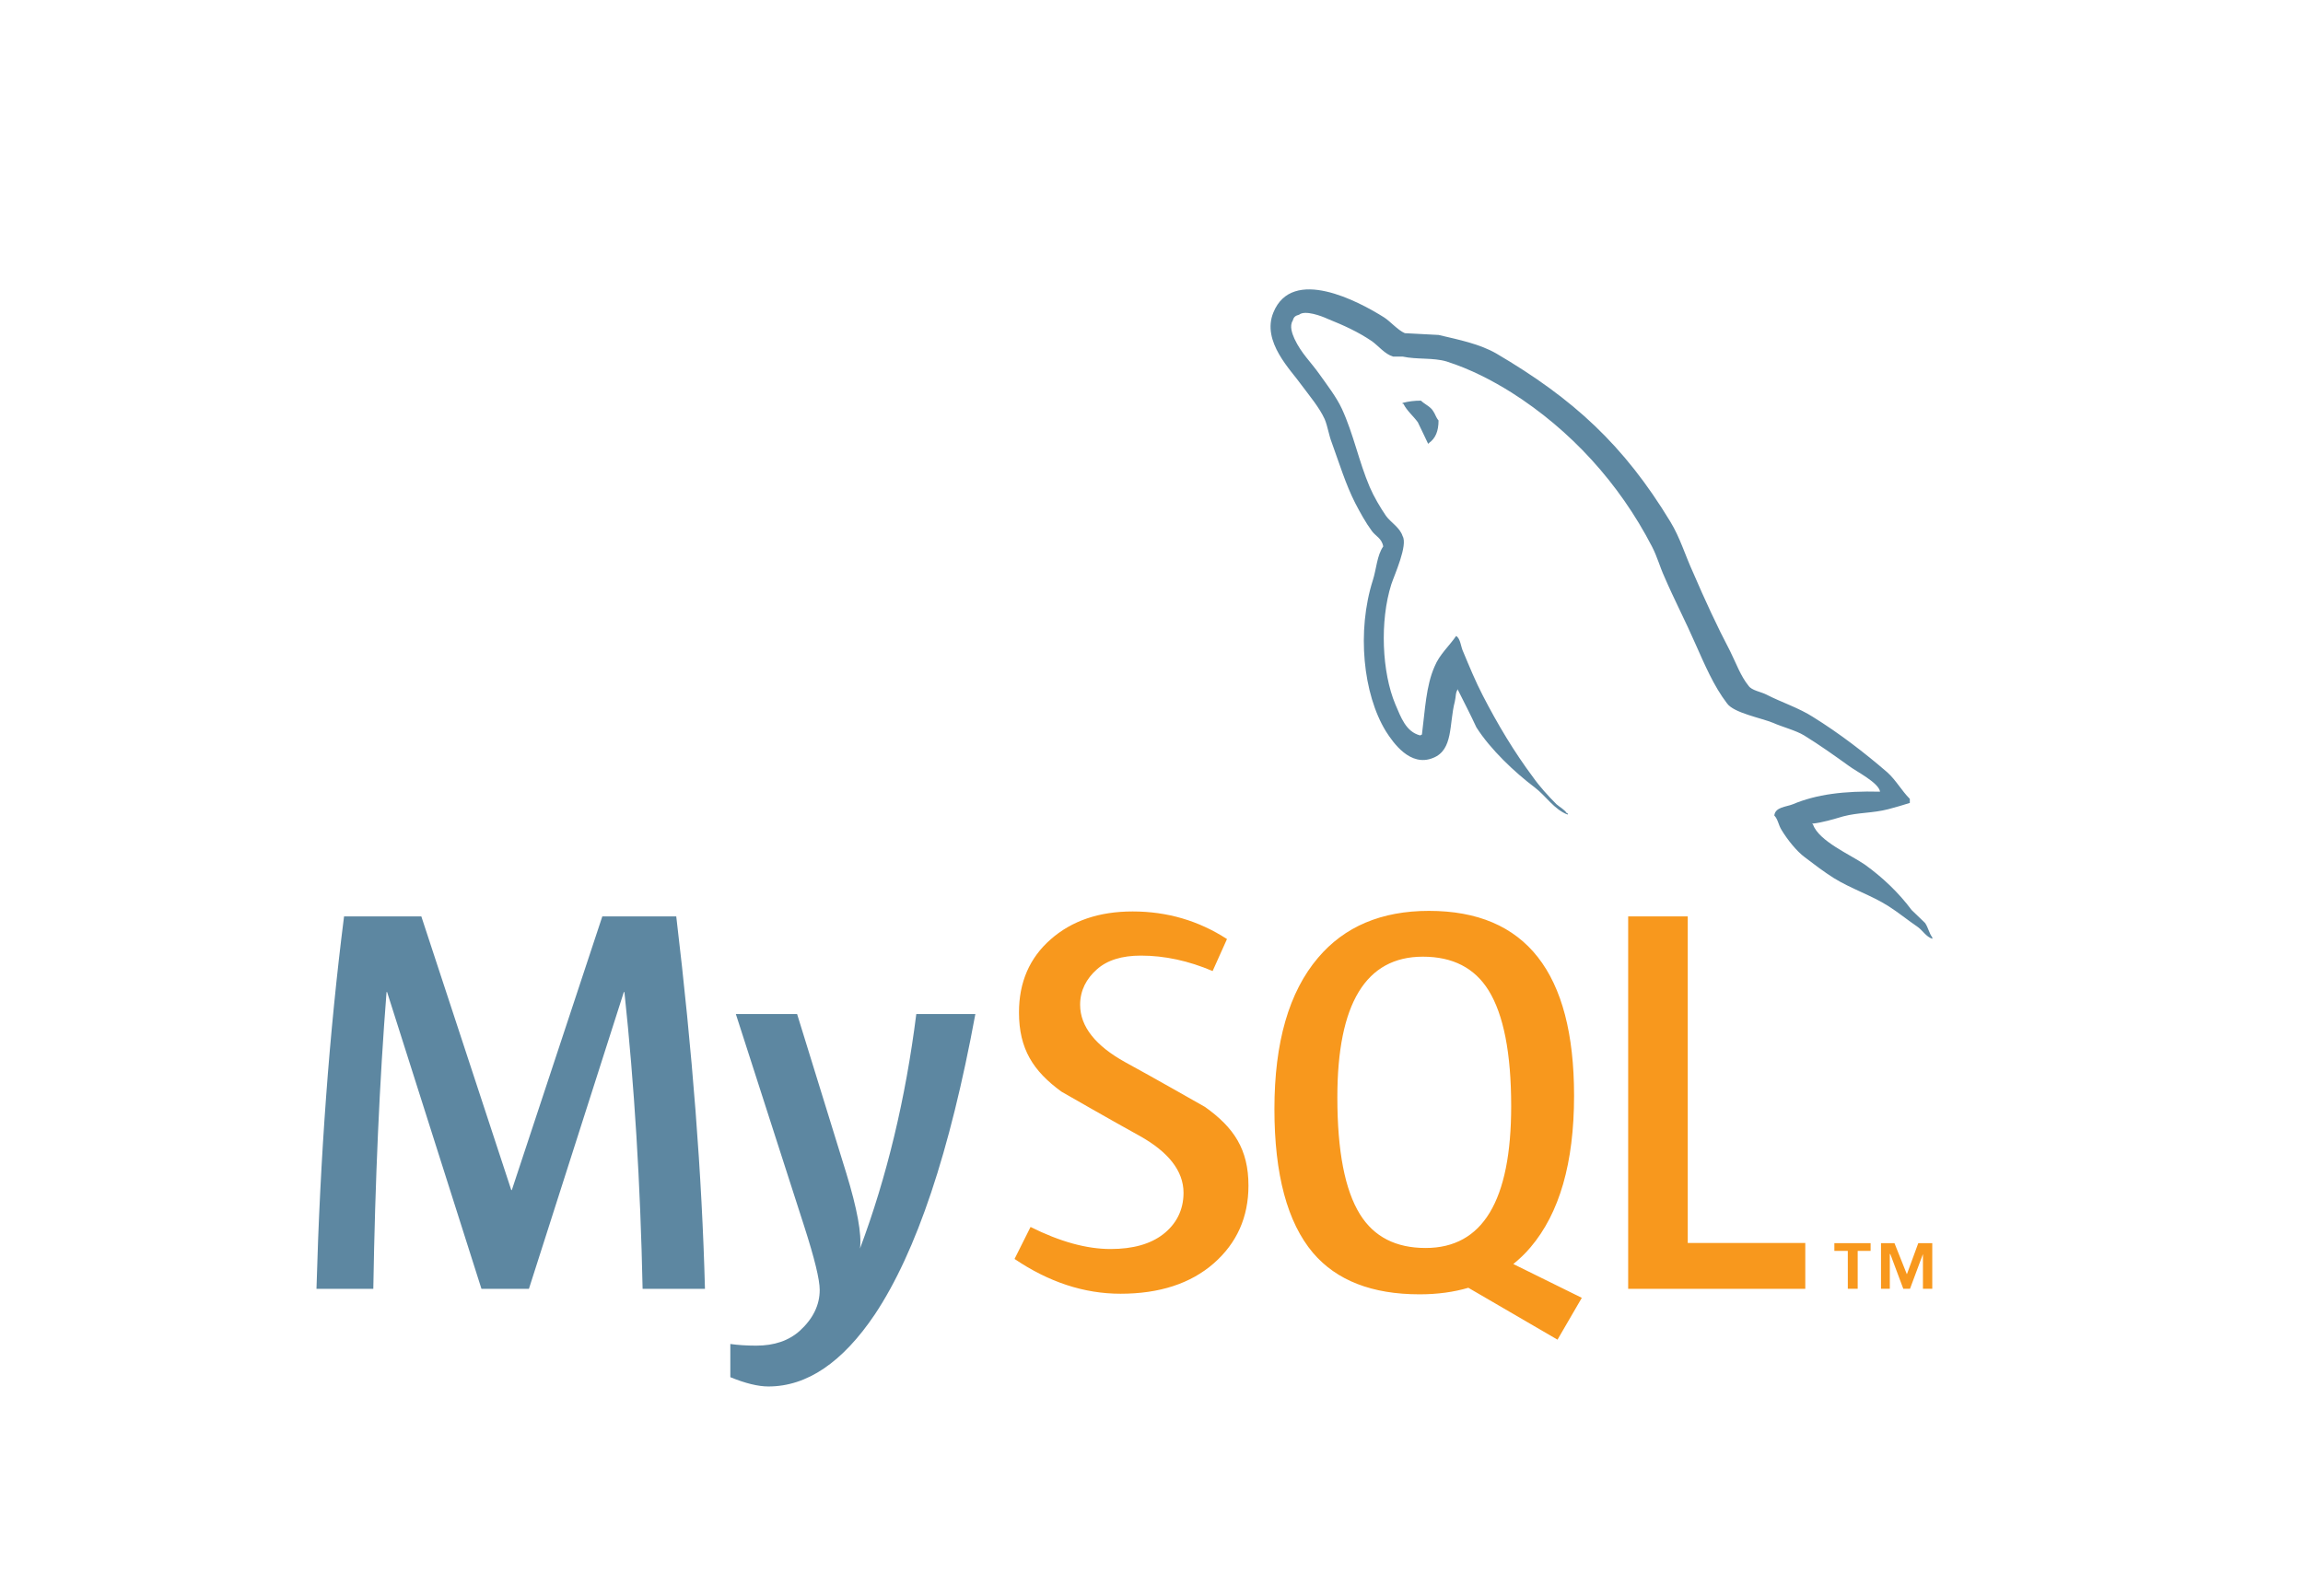
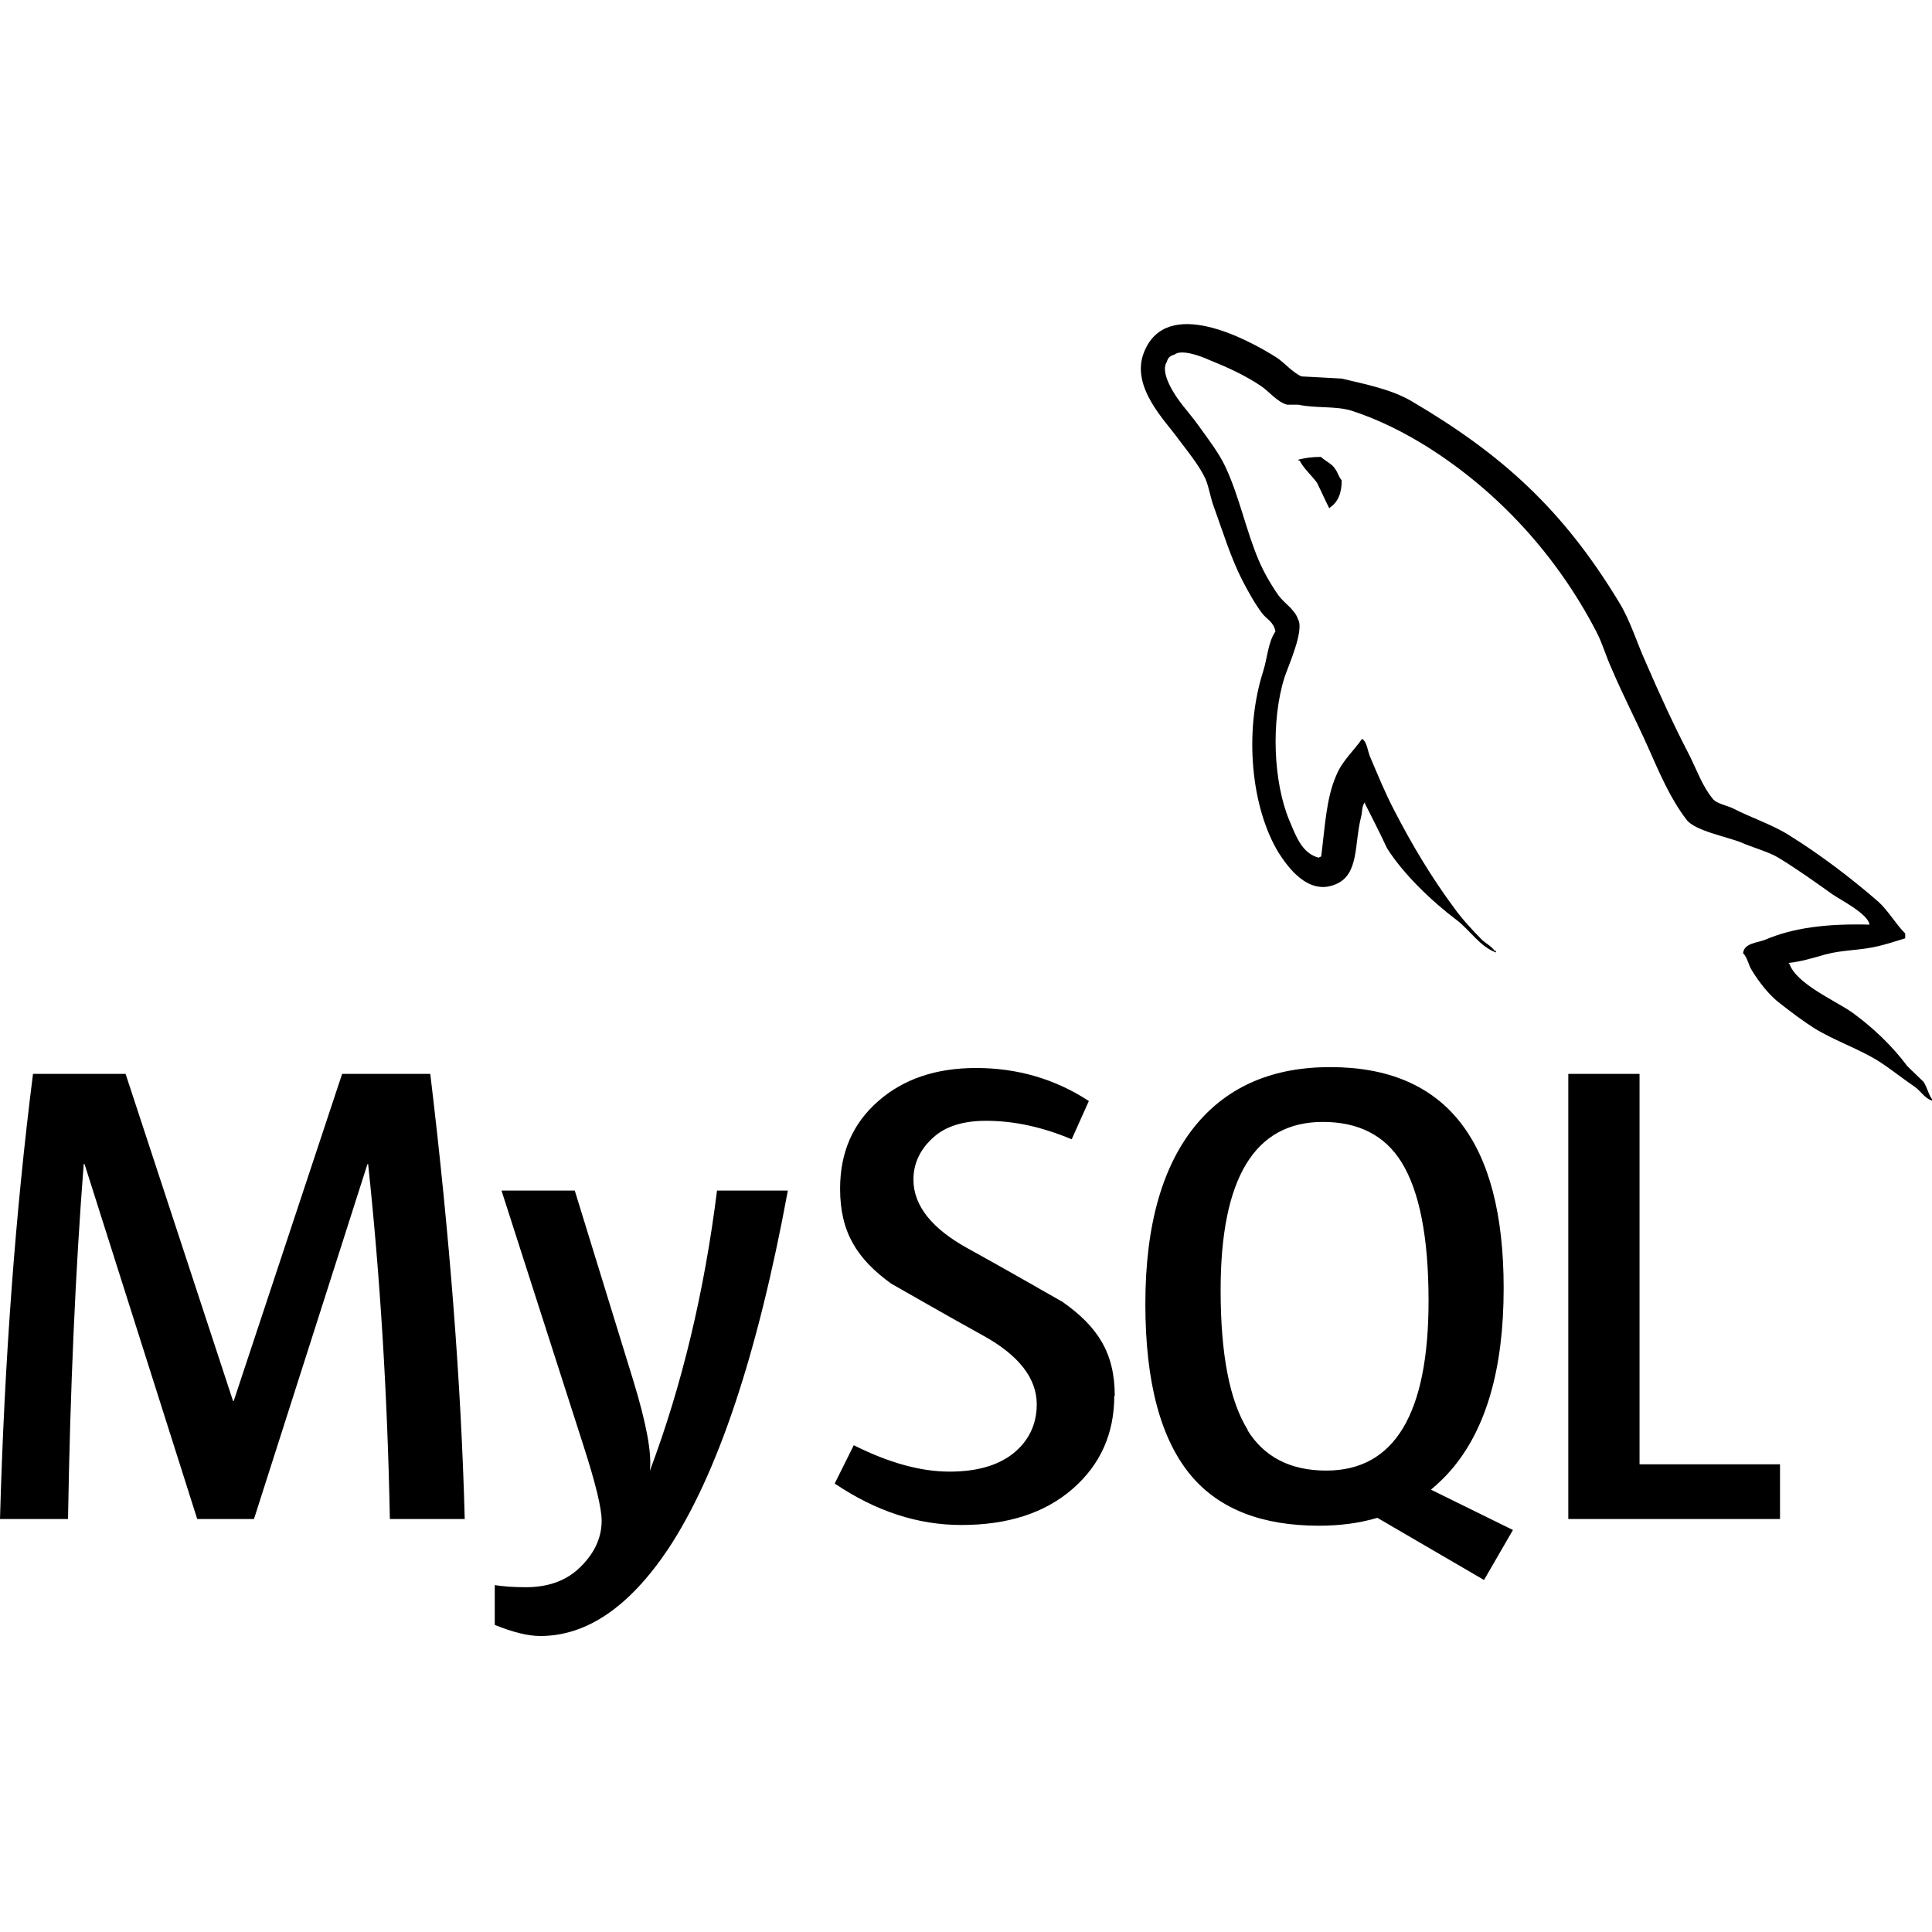
- <svg xmlns="http://www.w3.org/2000/svg" viewBox="-18.458 6.58 191.151 132.49">
-   <path d="M-18.458 6.58h191.151v132.49H-18.458V6.58z" fill="none" />
-   <path d="M40.054 113.583h-5.175c-.183-8.735-.687-16.947-1.511-24.642h-.046l-7.879 24.642h-3.94l-7.832-24.642h-.045c-.581 7.388-.947 15.602-1.099 24.642H7.81c.304-10.993 1.068-21.299 2.289-30.919h6.414l7.465 22.719h.046l7.511-22.719h6.137c1.344 11.268 2.138 21.575 2.382 30.919M62.497 90.771c-2.107 11.434-4.887 19.742-8.337 24.928-2.688 3.992-5.633 5.99-8.84 5.99-.855 0-1.91-.258-3.16-.77v-2.757c.611.088 1.328.138 2.152.138 1.498 0 2.702-.412 3.62-1.238 1.098-1.006 1.647-2.137 1.647-3.388 0-.858-.428-2.612-1.282-5.268L42.618 90.77h5.084l4.076 13.19c.916 2.995 1.298 5.086 1.145 6.277 2.229-5.953 3.786-12.444 4.673-19.468h4.901v.002z" fill="#5d87a1" />
-   <path d="M131.382 113.583h-14.7V82.664h4.945v27.113h9.755v3.806zM112.834 114.33l-5.684-2.805c.504-.414.986-.862 1.42-1.381 2.416-2.838 3.621-7.035 3.621-12.594 0-10.229-4.014-15.346-12.045-15.346-3.938 0-7.01 1.298-9.207 3.895-2.414 2.84-3.619 7.022-3.619 12.551 0 5.435 1.068 9.422 3.205 11.951 1.955 2.291 4.902 3.438 8.843 3.438 1.47 0 2.819-.18 4.048-.543l7.4 4.308 2.018-3.474zm-18.413-6.934c-1.252-2.014-1.878-5.248-1.878-9.707 0-7.785 2.365-11.682 7.1-11.682 2.475 0 4.289.932 5.449 2.792 1.25 2.017 1.879 5.222 1.879 9.619 0 7.849-2.367 11.774-7.099 11.774-2.476.001-4.29-.928-5.451-2.796M85.165 105.013c0 2.622-.962 4.773-2.884 6.458-1.924 1.678-4.504 2.519-7.737 2.519-3.024 0-5.956-.966-8.794-2.888l1.329-2.655c2.442 1.223 4.653 1.831 6.638 1.831 1.863 0 3.319-.413 4.375-1.232 1.055-.822 1.684-1.975 1.684-3.433 0-1.837-1.281-3.407-3.631-4.722-2.167-1.19-6.501-3.678-6.501-3.678-2.349-1.712-3.525-3.55-3.525-6.578 0-2.506.877-4.529 2.632-6.068 1.757-1.545 4.024-2.315 6.803-2.315 2.87 0 5.479.769 7.829 2.291l-1.192 2.656c-2.01-.854-3.994-1.281-5.951-1.281-1.585 0-2.809.381-3.66 1.146-.858.762-1.387 1.737-1.387 2.933 0 1.828 1.308 3.418 3.722 4.759 2.196 1.192 6.638 3.723 6.638 3.723 2.409 1.709 3.612 3.53 3.612 6.534" fill="#f8981d" />
-   <path d="M137.59 72.308c-2.99-.076-5.305.225-7.248 1.047-.561.224-1.453.224-1.531.933.303.3.338.784.601 1.198.448.747 1.229 1.752 1.942 2.276.783.6 1.569 1.194 2.393 1.717 1.453.899 3.1 1.422 4.516 2.318.825.521 1.645 1.195 2.471 1.756.406.299.666.784 1.193.971v-.114c-.264-.336-.339-.822-.598-1.196l-1.122-1.082c-1.084-1.456-2.431-2.727-3.884-3.771-1.196-.824-3.812-1.944-4.297-3.322l-.076-.076c.822-.077 1.797-.375 2.578-.604 1.271-.335 2.43-.259 3.734-.594.6-.15 1.195-.338 1.797-.523v-.337c-.676-.673-1.158-1.567-1.869-2.203-1.902-1.643-3.998-3.25-6.164-4.595-1.16-.749-2.652-1.231-3.887-1.868-.445-.225-1.195-.336-1.457-.71-.67-.822-1.047-1.904-1.533-2.877-1.08-2.053-2.129-4.331-3.061-6.502-.674-1.456-1.084-2.91-1.906-4.257-3.85-6.35-8.031-10.196-14.457-13.971-1.381-.786-3.024-1.121-4.779-1.533l-2.803-.148c-.598-.262-1.197-.973-1.719-1.309-2.132-1.344-7.621-4.257-9.189-.411-1.01 2.431 1.494 4.821 2.354 6.054.635.856 1.458 1.83 1.902 2.802.263.635.337 1.309.6 1.98.598 1.644 1.157 3.473 1.943 5.007.41.782.857 1.604 1.381 2.312.3.414.822.597.936 1.272-.521.744-.562 1.867-.861 2.801-1.344 4.221-.819 9.45 1.086 12.552.596.934 2.018 2.99 3.92 2.202 1.684-.672 1.311-2.801 1.795-4.668.111-.451.038-.747.262-1.043v.073c.521 1.045 1.047 2.052 1.53 3.1 1.159 1.829 3.177 3.735 4.858 5.002.895.676 1.604 1.832 2.725 2.245V74.1h-.074c-.227-.335-.559-.485-.857-.745-.674-.673-1.42-1.495-1.943-2.241-1.566-2.093-2.952-4.41-4.182-6.801-.602-1.16-1.121-2.428-1.606-3.586-.226-.447-.226-1.121-.601-1.346-.562.821-1.381 1.532-1.791 2.538-.711 1.609-.785 3.588-1.049 5.646l-.147.072c-1.19-.299-1.604-1.53-2.056-2.575-1.119-2.654-1.307-6.914-.336-9.976.26-.783 1.385-3.249.936-3.995-.225-.715-.973-1.122-1.383-1.685-.482-.708-1.01-1.604-1.346-2.39-.896-2.091-1.347-4.408-2.312-6.498-.451-.974-1.234-1.982-1.868-2.879-.712-1.008-1.495-1.718-2.058-2.913-.186-.411-.447-1.083-.148-1.53.073-.3.225-.412.523-.487.484-.409 1.867.111 2.352.336 1.385.56 2.543 1.083 3.699 1.867.523.375 1.084 1.085 1.755 1.272h.786c1.193.26 2.538.072 3.661.41 1.979.636 3.772 1.569 5.38 2.576 4.893 3.103 8.928 7.512 11.652 12.778.447.858.637 1.644 1.045 2.539.787 1.832 1.76 3.7 2.541 5.493.785 1.755 1.533 3.547 2.654 5.005.559.784 2.805 1.195 3.812 1.606.745.335 1.905.633 2.577 1.044 1.271.783 2.537 1.682 3.732 2.543.595.448 2.465 1.382 2.576 2.13M99.484 39.844a5.82 5.82 0 0 0-1.529.188v.075h.072c.301.597.824 1.011 1.197 1.532.301.599.562 1.193.857 1.791l.072-.074c.527-.373.789-.971.789-1.868-.227-.264-.262-.522-.451-.784-.22-.374-.705-.56-1.007-.86" fill="#5d87a1" />
-   <path d="M141.148 113.578h.774v-3.788h-1.161l-.947 2.585-1.029-2.585h-1.118v3.788h.731v-2.882h.041l1.078 2.882h.557l1.074-2.882v2.882zm-6.235 0h.819v-3.146h1.072v-.643h-3.008v.643h1.115l.002 3.146z" fill="#f8981d" />
+ <svg xmlns="http://www.w3.org/2000/svg" role="img" viewBox="0 0 24 24">
+   <path d="M16.405 5.676c-.115 0-.193.014-.274.033v.013h.014c.054.104.146.18.214.273.054.107.1.214.154.32l.014-.015c.094-.066.14-.172.14-.333-.04-.047-.046-.094-.08-.14-.04-.067-.126-.1-.18-.153zM5.77 18.87h-.927c-.03-1.562-.123-3.03-.27-4.41h-.008l-1.41 4.41H2.45l-1.4-4.41h-.01c-.103 1.323-.168 2.793-.195 4.41H0c.055-1.966.192-3.81.41-5.53h1.15l1.335 4.064h.008L4.25 13.34h1.095c.242 2.015.384 3.86.428 5.53zm4.017-4.08c-.378 2.045-.876 3.533-1.492 4.46-.482.716-1.01 1.073-1.583 1.073-.153 0-.34-.046-.566-.138v-.494c.11.017.24.026.386.026.268 0 .483-.075.647-.222.197-.18.295-.382.295-.605 0-.155-.077-.47-.23-.944L6.23 14.79h.91l.727 2.36c.164.536.233.91.205 1.123.4-1.064.678-2.227.835-3.483h.88zM22.112 18.87h-2.63v-5.53h.885v4.85h1.745zM18.792 19.005l-1.016-.5c.09-.076.177-.158.255-.25.433-.506.648-1.258.648-2.253 0-1.83-.718-2.746-2.155-2.746-.704 0-1.254.232-1.65.697-.43.508-.646 1.256-.646 2.245 0 .972.19 1.686.574 2.14.35.41.877.615 1.583.615.264 0 .506-.033.725-.098l1.325.772.36-.622zM15.5 17.763c-.225-.36-.337-.94-.337-1.736 0-1.393.424-2.09 1.27-2.09.443 0 .77.167.977.5.224.362.336.936.336 1.723 0 1.404-.424 2.108-1.27 2.108-.445 0-.77-.167-.978-.5zM13.842 17.338c0 .47-.172.856-.516 1.156s-.803.45-1.384.45c-.543 0-1.064-.172-1.573-.515l.237-.476c.438.22.833.328 1.19.328.332 0 .593-.073.783-.22.188-.147.3-.354.3-.615 0-.33-.23-.61-.648-.845-.388-.213-1.163-.657-1.163-.657-.422-.307-.632-.636-.632-1.177 0-.45.157-.81.47-1.085.315-.278.72-.415 1.22-.415.512 0 .98.136 1.4.41l-.213.476c-.36-.152-.715-.23-1.064-.23-.283 0-.502.068-.654.206-.153.136-.248.31-.248.524 0 .328.234.61.666.85.393.215 1.187.67 1.187.67.433.305.648.63.648 1.168zM23.224 11.486c-.535-.014-.95.04-1.297.188-.1.04-.26.04-.274.167.055.053.063.14.11.214.08.134.218.313.346.407.14.11.28.216.427.31.26.16.555.255.81.416.145.094.293.213.44.313.073.05.12.14.214.172v-.02c-.046-.06-.06-.147-.105-.214-.067-.067-.134-.127-.2-.193-.194-.26-.435-.487-.695-.675-.214-.146-.682-.35-.77-.595l-.013-.014c.146-.013.32-.066.46-.106.227-.06.435-.047.67-.106.106-.027.213-.06.32-.094v-.06c-.12-.12-.21-.283-.334-.395-.34-.295-.717-.582-1.104-.823-.21-.134-.476-.22-.697-.334-.08-.04-.214-.06-.26-.127-.12-.146-.19-.34-.275-.514-.192-.368-.38-.775-.547-1.163-.12-.262-.193-.523-.34-.763-.69-1.137-1.437-1.826-2.586-2.5-.247-.14-.543-.2-.856-.274-.167-.008-.334-.02-.5-.027-.11-.047-.216-.174-.31-.235-.38-.24-1.364-.76-1.644-.072-.18.434.267.862.422 1.082.115.153.26.328.34.5.047.116.06.235.107.356.106.294.207.622.347.897.073.14.153.287.247.413.054.073.146.107.167.227-.094.136-.1.334-.154.5-.24.757-.146 1.693.194 2.25.107.166.362.534.703.393.3-.12.234-.5.32-.835.02-.08.007-.133.048-.187v.015c.094.188.188.367.274.555.206.328.566.668.867.895.16.12.287.328.487.402v-.02h-.015c-.043-.058-.1-.086-.154-.133-.12-.12-.255-.267-.35-.4-.28-.377-.527-.79-.747-1.218-.11-.21-.202-.436-.29-.643-.04-.08-.04-.2-.107-.24-.1.146-.247.273-.32.453-.127.288-.14.642-.188 1.01-.027.007-.014 0-.027.014-.214-.052-.287-.274-.367-.46-.2-.475-.233-1.238-.06-1.785.047-.14.247-.582.167-.716-.042-.127-.174-.2-.247-.303-.087-.124-.18-.285-.24-.427-.16-.374-.24-.788-.414-1.162-.08-.173-.22-.354-.334-.513-.127-.18-.267-.307-.368-.52-.033-.073-.08-.194-.027-.274.014-.054.042-.075.094-.09.088-.072.335.022.422.062.247.1.455.194.662.334.094.066.195.193.315.226h.14c.214.047.455.014.655.073.355.114.675.28.962.46.876.556 1.596 1.345 2.085 2.286.08.154.115.295.188.455.14.33.313.663.455.982.14.315.275.636.476.897.1.14.502.213.682.286.133.06.34.115.46.188.23.14.454.3.67.454.11.076.443.243.463.378z" />
</svg>
